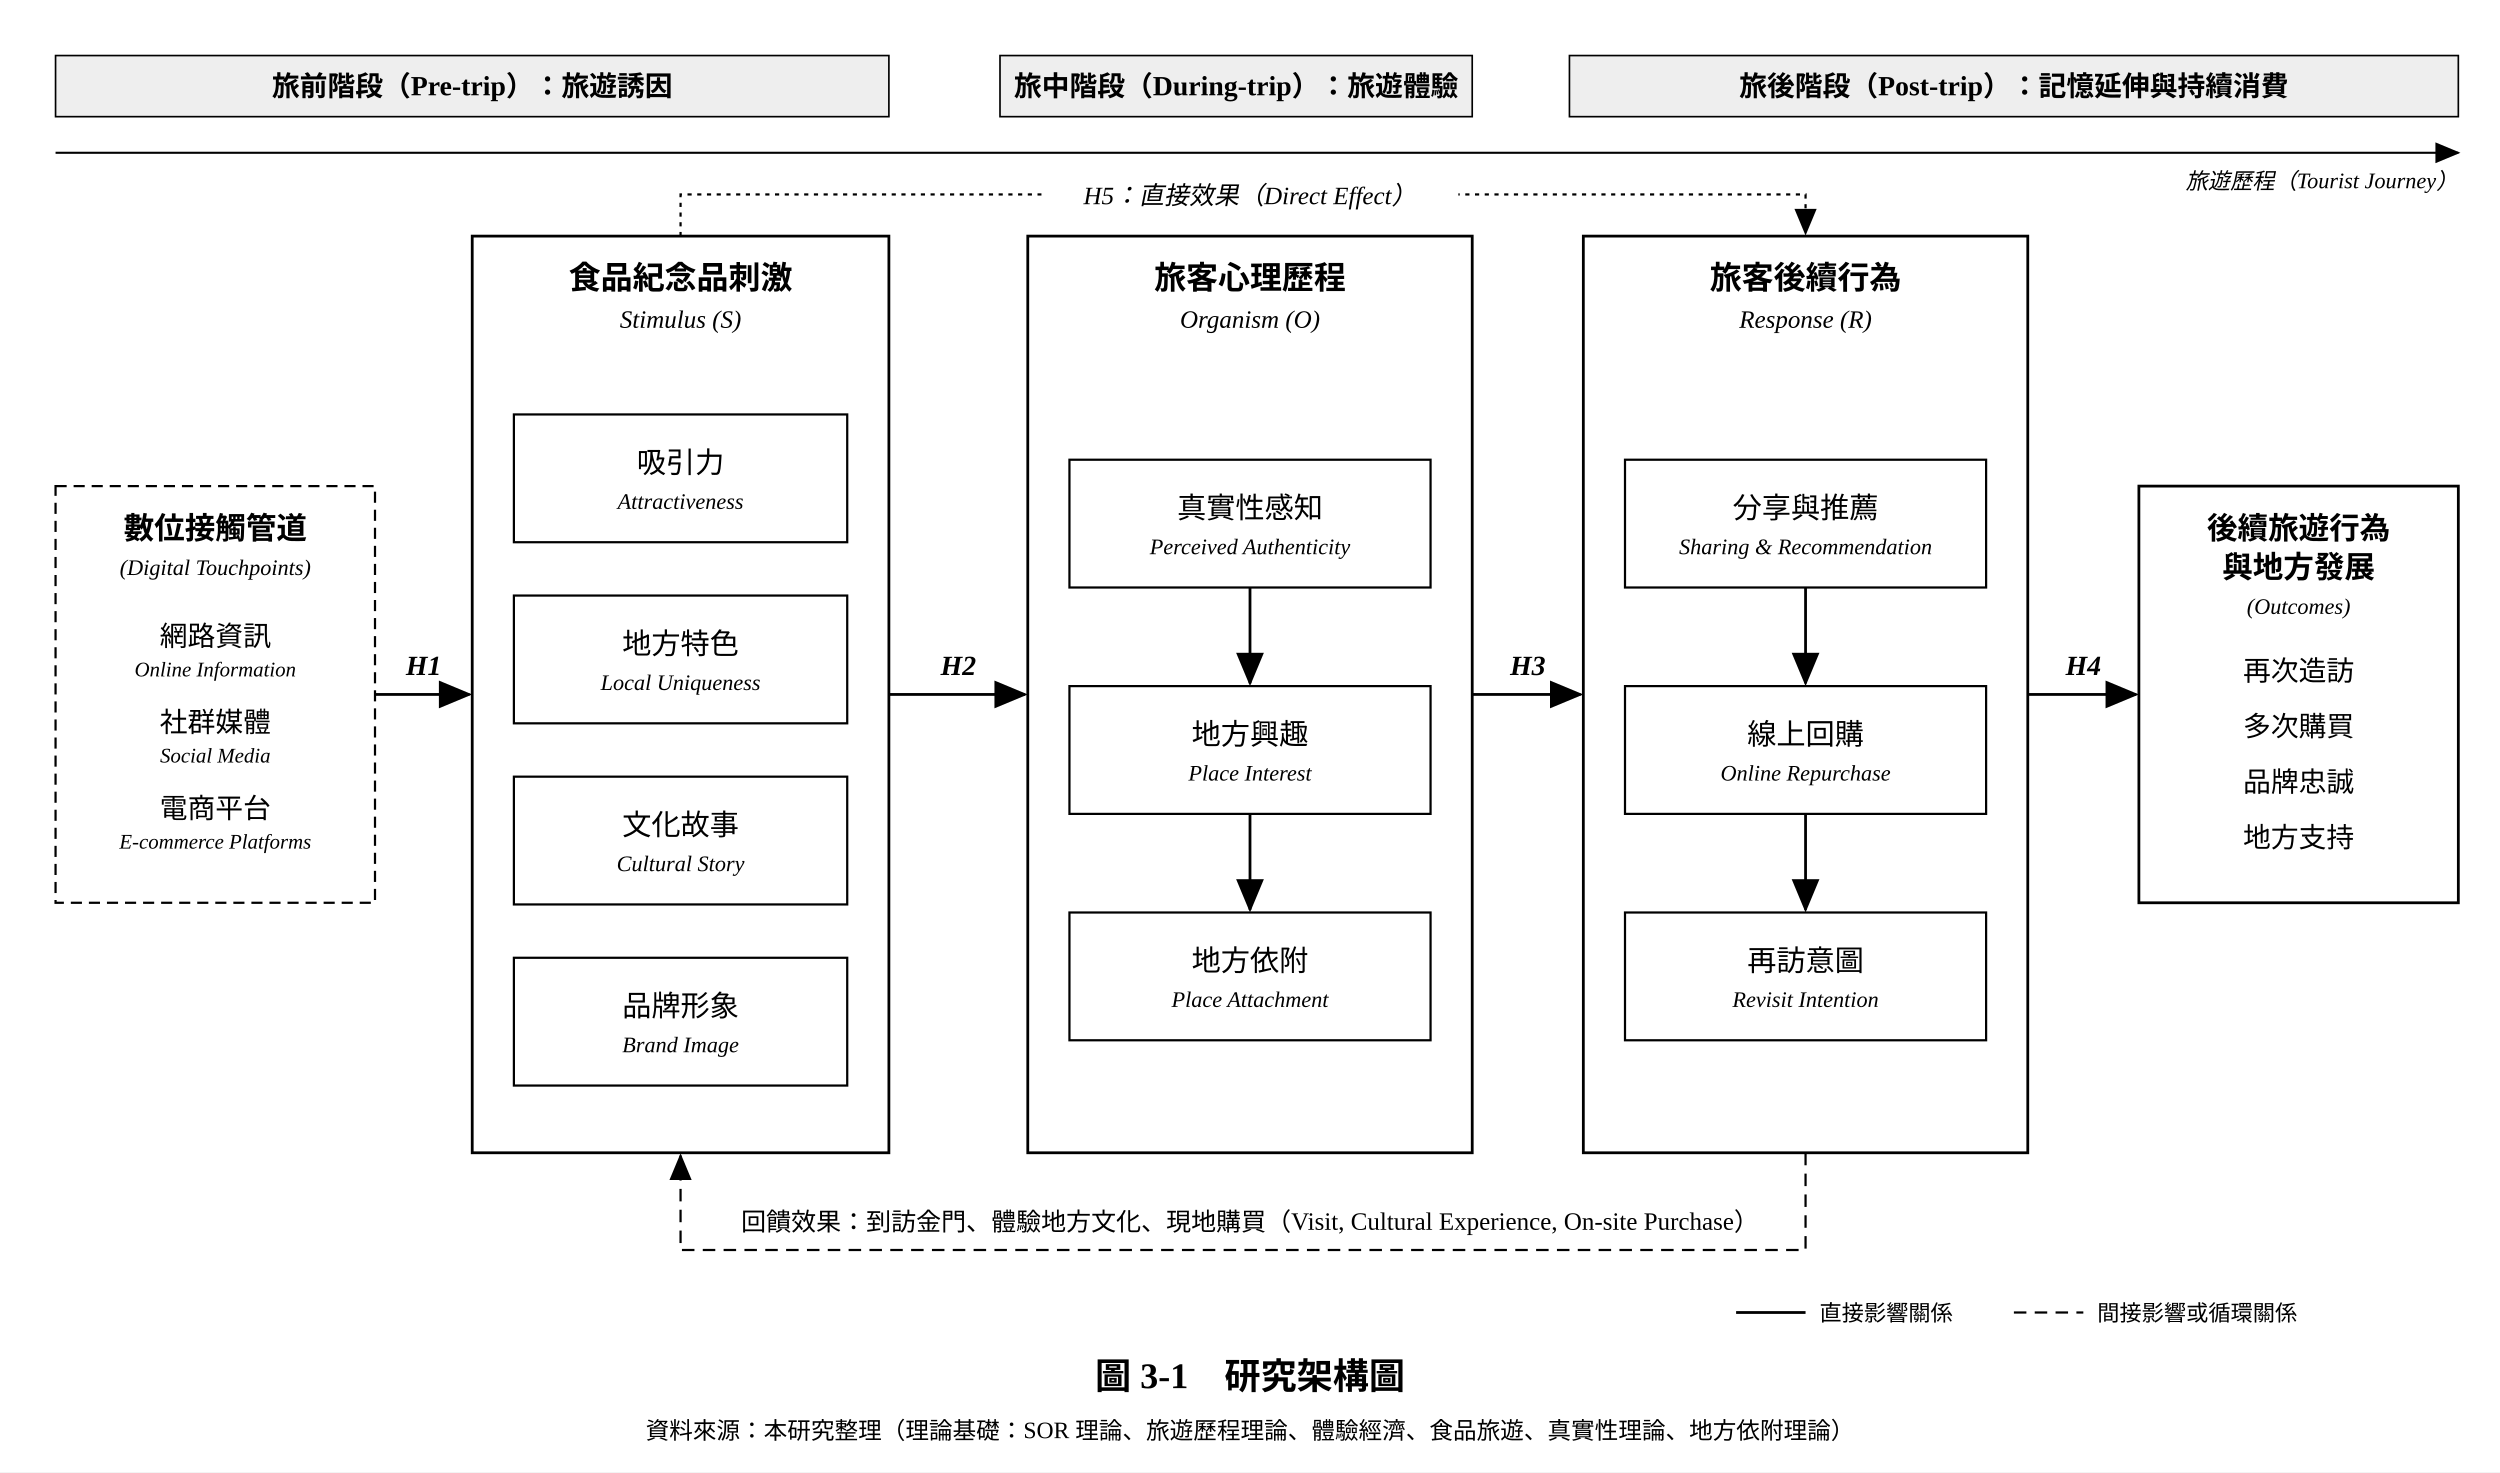
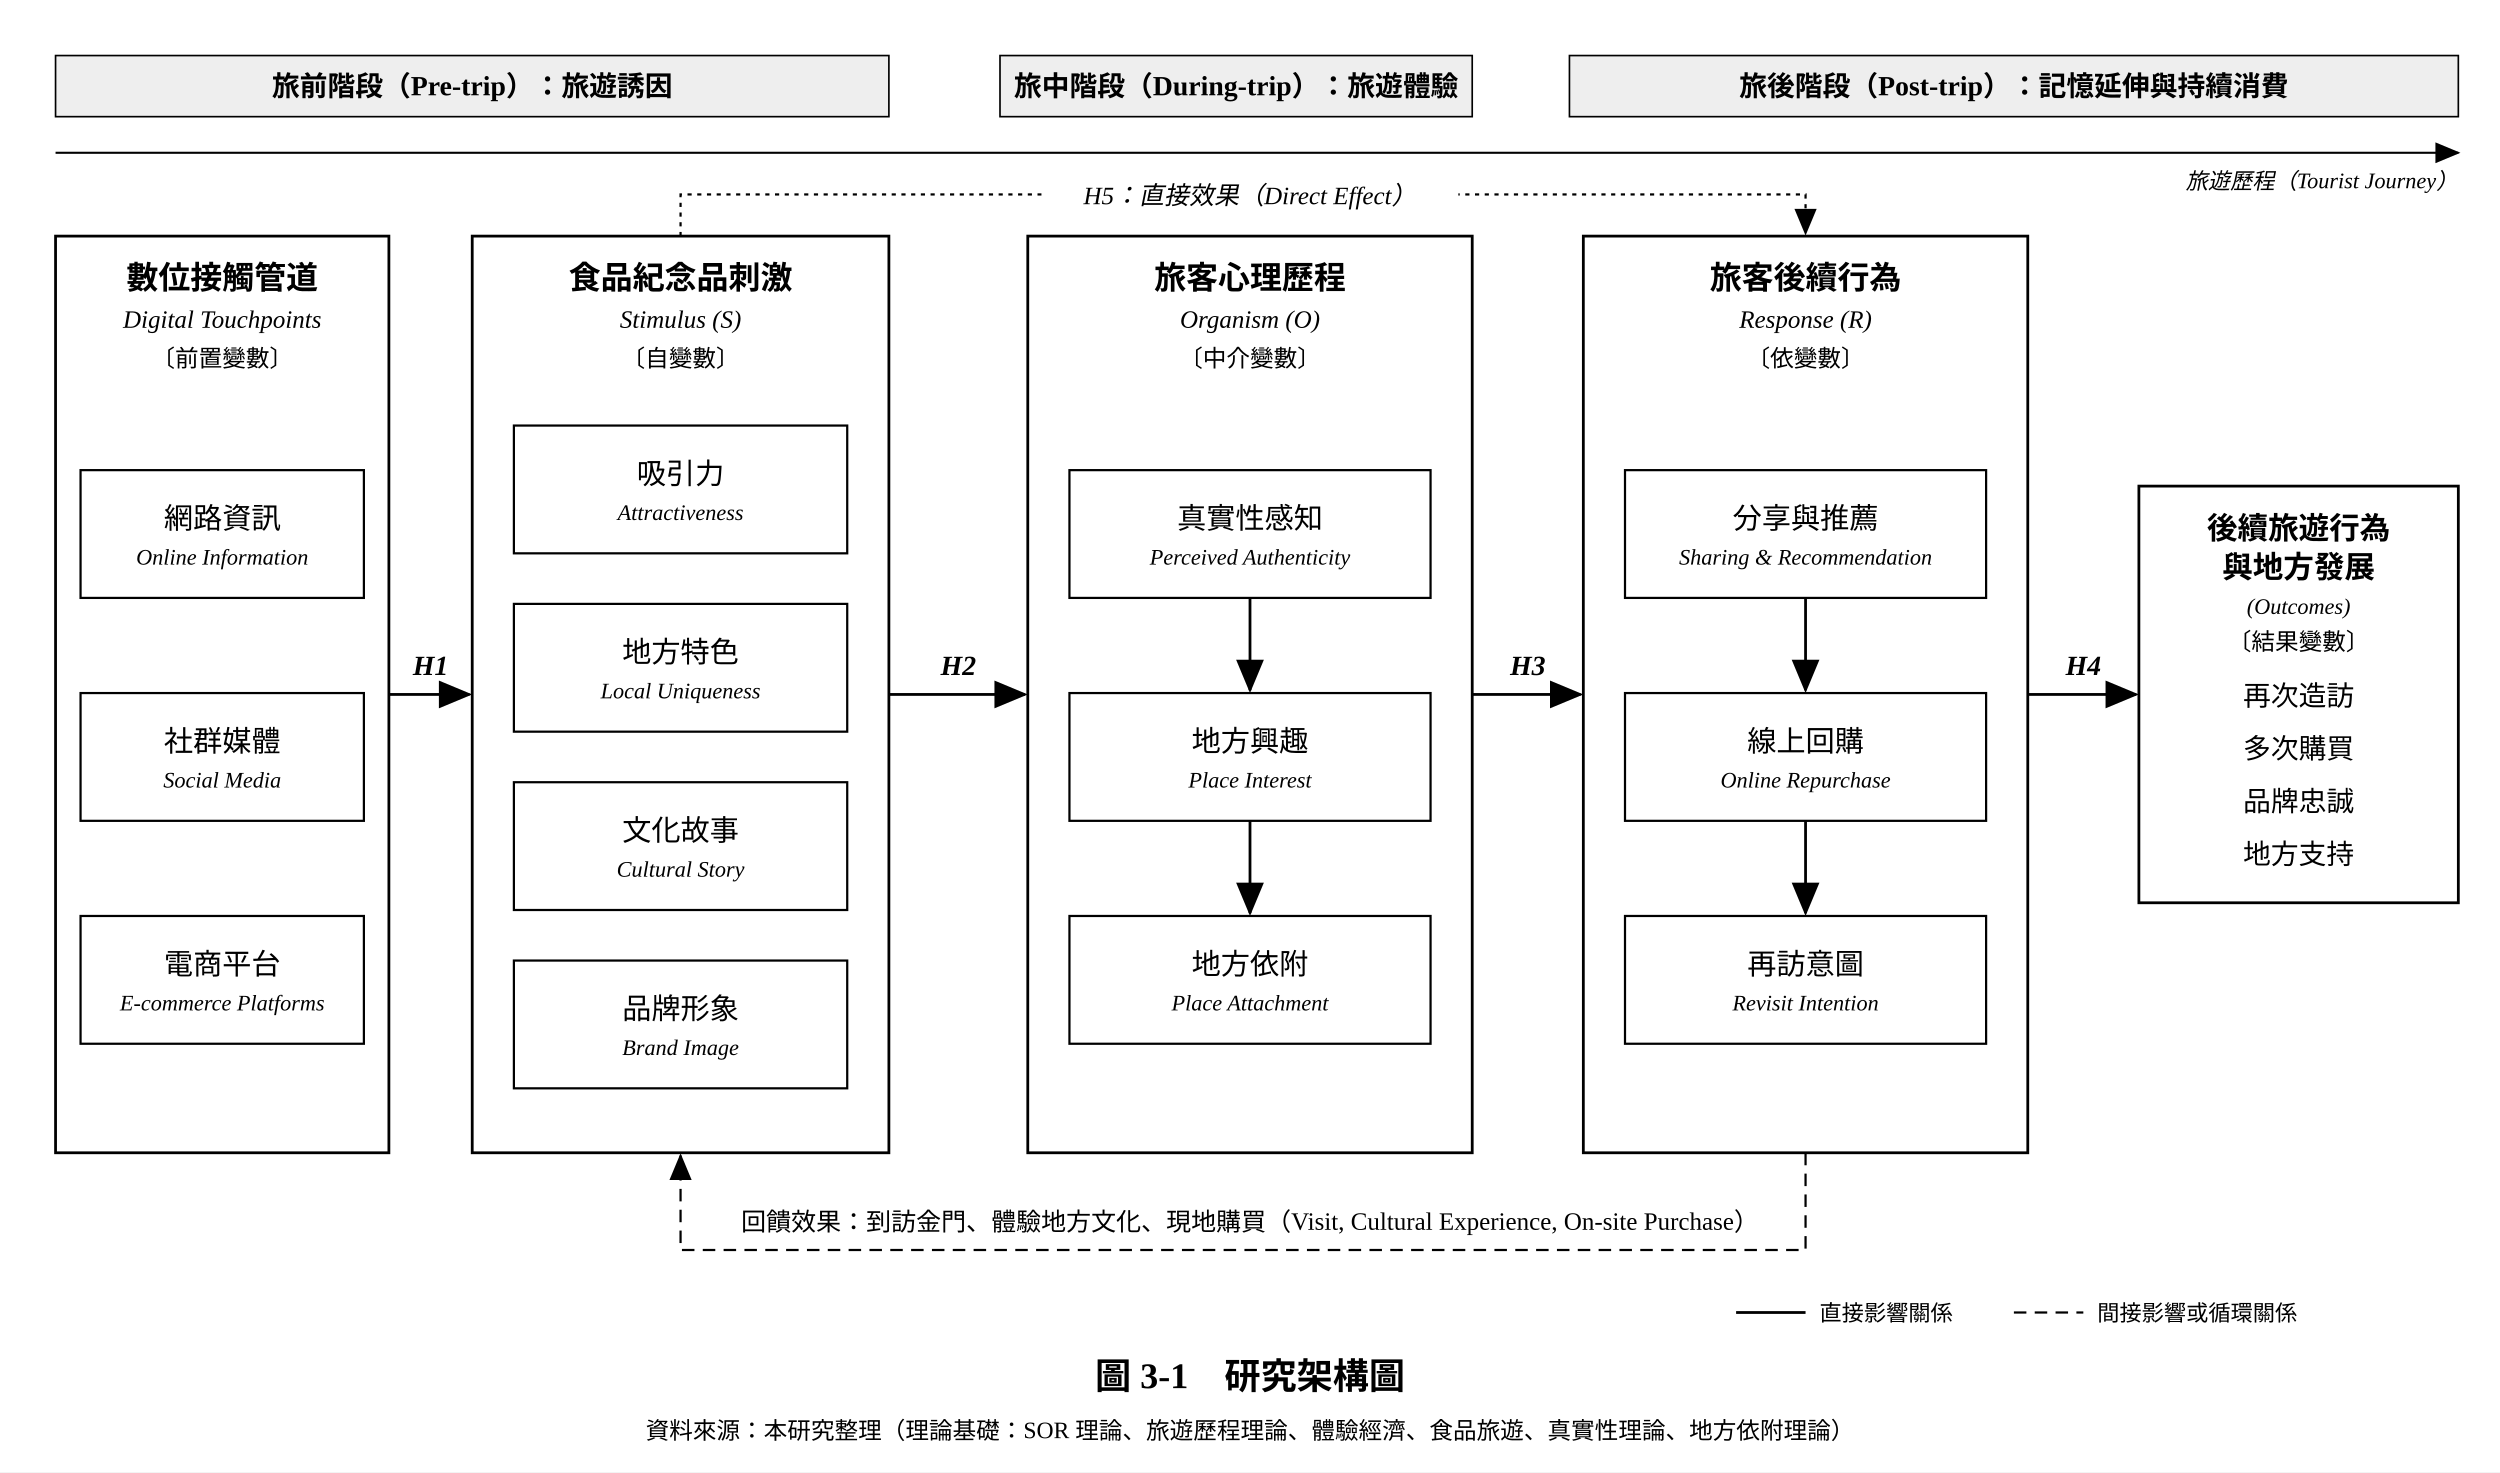
<svg xmlns="http://www.w3.org/2000/svg" width="1800" height="1060" viewBox="0 0 1800 1060" font-family="'Times New Roman','Liberation Serif','WenQuanYi Zen Hei',serif">
  <defs>
    <marker id="ah" markerWidth="12" markerHeight="10" refX="11" refY="5" orient="auto">
      <path d="M0,0 L12,5 L0,10 z" fill="#000" />
    </marker>
  </defs>
  <rect width="1800" height="1060" fill="#fff" />
  <rect x="40" y="40" width="600" height="44" fill="#eee" stroke="#000" stroke-width="1.2" />
  <text x="340.0" y="69" font-size="20" font-weight="bold" font-style="normal" text-anchor="middle">旅前階段（Pre-trip）：旅遊誘因</text>
  <rect x="720" y="40" width="340" height="44" fill="#eee" stroke="#000" stroke-width="1.2" />
  <text x="890.0" y="69" font-size="20" font-weight="bold" font-style="normal" text-anchor="middle">旅中階段（During-trip）：旅遊體驗</text>
  <rect x="1130" y="40" width="640" height="44" fill="#eee" stroke="#000" stroke-width="1.2" />
  <text x="1450.0" y="69" font-size="20" font-weight="bold" font-style="normal" text-anchor="middle">旅後階段（Post-trip）：記憶延伸與持續消費</text>
  <line x1="40" y1="110" x2="1770" y2="110" stroke="#000" stroke-width="1.5" marker-end="url(#ah)" />
  <text x="1770" y="136" font-size="16" font-weight="normal" font-style="italic" text-anchor="end">旅遊歷程（Tourist Journey）</text>
-   <rect x="40" y="350" width="230" height="300" fill="#fff" stroke="#000" stroke-width="1.6" stroke-dasharray="8,5" />
-   <text x="155.0" y="388" font-size="22" font-weight="bold" font-style="normal" text-anchor="middle">數位接觸管道</text>
-   <text x="155.0" y="414" font-size="16" font-weight="normal" font-style="italic" text-anchor="middle">(Digital Touchpoints)</text>
-   <text x="155.0" y="465" font-size="20" font-weight="normal" font-style="normal" text-anchor="middle">網路資訊</text>
-   <text x="155.0" y="487" font-size="15" font-weight="normal" font-style="italic" text-anchor="middle">Online Information</text>
-   <text x="155.0" y="527" font-size="20" font-weight="normal" font-style="normal" text-anchor="middle">社群媒體</text>
-   <text x="155.0" y="549" font-size="15" font-weight="normal" font-style="italic" text-anchor="middle">Social Media</text>
-   <text x="155.0" y="589" font-size="20" font-weight="normal" font-style="normal" text-anchor="middle">電商平台</text>
-   <text x="155.0" y="611" font-size="15" font-weight="normal" font-style="italic" text-anchor="middle">E-commerce Platforms</text>
+   <rect x="40" y="170" width="240" height="660" fill="#fff" stroke="#000" stroke-width="2" />
+   <text x="160.0" y="208" font-size="23" font-weight="bold" font-style="normal" text-anchor="middle">數位接觸管道</text>
+   <text x="160.0" y="236" font-size="18" font-weight="normal" font-style="italic" text-anchor="middle">Digital Touchpoints</text>
+   <text x="160.0" y="264" font-size="17" font-weight="normal" font-style="normal" text-anchor="middle">〔前置變數〕</text>
+   <rect x="58" y="338.5" width="204" height="92" fill="#fff" stroke="#000" stroke-width="1.6" />
+   <text x="160.0" y="380.5" font-size="21" font-weight="normal" font-style="normal" text-anchor="middle">網路資訊</text>
+   <text x="160.0" y="406.5" font-size="16" font-weight="normal" font-style="italic" text-anchor="middle">Online Information</text>
+   <rect x="58" y="499.0" width="204" height="92" fill="#fff" stroke="#000" stroke-width="1.6" />
+   <text x="160.0" y="541.0" font-size="21" font-weight="normal" font-style="normal" text-anchor="middle">社群媒體</text>
+   <text x="160.0" y="567.0" font-size="16" font-weight="normal" font-style="italic" text-anchor="middle">Social Media</text>
+   <rect x="58" y="659.5" width="204" height="92" fill="#fff" stroke="#000" stroke-width="1.6" />
+   <text x="160.0" y="701.5" font-size="21" font-weight="normal" font-style="normal" text-anchor="middle">電商平台</text>
+   <text x="160.0" y="727.5" font-size="16" font-weight="normal" font-style="italic" text-anchor="middle">E-commerce Platforms</text>
  <rect x="340" y="170" width="300" height="660" fill="#fff" stroke="#000" stroke-width="2" />
  <text x="490.0" y="208" font-size="23" font-weight="bold" font-style="normal" text-anchor="middle">食品紀念品刺激</text>
  <text x="490.0" y="236" font-size="18" font-weight="normal" font-style="italic" text-anchor="middle">Stimulus (S)</text>
-   <rect x="370" y="298.4" width="240" height="92" fill="#fff" stroke="#000" stroke-width="1.6" />
-   <text x="490.0" y="340.4" font-size="21" font-weight="normal" font-style="normal" text-anchor="middle">吸引力</text>
-   <text x="490.0" y="366.4" font-size="16" font-weight="normal" font-style="italic" text-anchor="middle">Attractiveness</text>
-   <rect x="370" y="428.8" width="240" height="92" fill="#fff" stroke="#000" stroke-width="1.6" />
-   <text x="490.0" y="470.8" font-size="21" font-weight="normal" font-style="normal" text-anchor="middle">地方特色</text>
-   <text x="490.0" y="496.8" font-size="16" font-weight="normal" font-style="italic" text-anchor="middle">Local Uniqueness</text>
-   <rect x="370" y="559.2" width="240" height="92" fill="#fff" stroke="#000" stroke-width="1.6" />
-   <text x="490.0" y="601.2" font-size="21" font-weight="normal" font-style="normal" text-anchor="middle">文化故事</text>
-   <text x="490.0" y="627.2" font-size="16" font-weight="normal" font-style="italic" text-anchor="middle">Cultural Story</text>
-   <rect x="370" y="689.6" width="240" height="92" fill="#fff" stroke="#000" stroke-width="1.6" />
-   <text x="490.0" y="731.6" font-size="21" font-weight="normal" font-style="normal" text-anchor="middle">品牌形象</text>
-   <text x="490.0" y="757.6" font-size="16" font-weight="normal" font-style="italic" text-anchor="middle">Brand Image</text>
+   <text x="490.0" y="264" font-size="17" font-weight="normal" font-style="normal" text-anchor="middle">〔自變數〕</text>
+   <rect x="370" y="306.4" width="240" height="92" fill="#fff" stroke="#000" stroke-width="1.6" />
+   <text x="490.0" y="348.4" font-size="21" font-weight="normal" font-style="normal" text-anchor="middle">吸引力</text>
+   <text x="490.0" y="374.4" font-size="16" font-weight="normal" font-style="italic" text-anchor="middle">Attractiveness</text>
+   <rect x="370" y="434.8" width="240" height="92" fill="#fff" stroke="#000" stroke-width="1.6" />
+   <text x="490.0" y="476.8" font-size="21" font-weight="normal" font-style="normal" text-anchor="middle">地方特色</text>
+   <text x="490.0" y="502.8" font-size="16" font-weight="normal" font-style="italic" text-anchor="middle">Local Uniqueness</text>
+   <rect x="370" y="563.2" width="240" height="92" fill="#fff" stroke="#000" stroke-width="1.6" />
+   <text x="490.0" y="605.2" font-size="21" font-weight="normal" font-style="normal" text-anchor="middle">文化故事</text>
+   <text x="490.0" y="631.2" font-size="16" font-weight="normal" font-style="italic" text-anchor="middle">Cultural Story</text>
+   <rect x="370" y="691.6" width="240" height="92" fill="#fff" stroke="#000" stroke-width="1.6" />
+   <text x="490.0" y="733.6" font-size="21" font-weight="normal" font-style="normal" text-anchor="middle">品牌形象</text>
+   <text x="490.0" y="759.6" font-size="16" font-weight="normal" font-style="italic" text-anchor="middle">Brand Image</text>
  <rect x="740" y="170" width="320" height="660" fill="#fff" stroke="#000" stroke-width="2" />
  <text x="900.0" y="208" font-size="23" font-weight="bold" font-style="normal" text-anchor="middle">旅客心理歷程</text>
  <text x="900.0" y="236" font-size="18" font-weight="normal" font-style="italic" text-anchor="middle">Organism (O)</text>
-   <rect x="770" y="331.0" width="260" height="92" fill="#fff" stroke="#000" stroke-width="1.6" />
-   <text x="900.0" y="373.0" font-size="21" font-weight="normal" font-style="normal" text-anchor="middle">真實性感知</text>
-   <text x="900.0" y="399.0" font-size="16" font-weight="normal" font-style="italic" text-anchor="middle">Perceived Authenticity</text>
-   <rect x="770" y="494.0" width="260" height="92" fill="#fff" stroke="#000" stroke-width="1.6" />
-   <text x="900.0" y="536.0" font-size="21" font-weight="normal" font-style="normal" text-anchor="middle">地方興趣</text>
-   <text x="900.0" y="562.0" font-size="16" font-weight="normal" font-style="italic" text-anchor="middle">Place Interest</text>
-   <rect x="770" y="657.0" width="260" height="92" fill="#fff" stroke="#000" stroke-width="1.6" />
-   <text x="900.0" y="699.0" font-size="21" font-weight="normal" font-style="normal" text-anchor="middle">地方依附</text>
-   <text x="900.0" y="725.0" font-size="16" font-weight="normal" font-style="italic" text-anchor="middle">Place Attachment</text>
-   <line x1="900.0" y1="423.0" x2="900.0" y2="492.0" stroke="#000" stroke-width="2" marker-end="url(#ah)" />
-   <line x1="900.0" y1="586.0" x2="900.0" y2="655.0" stroke="#000" stroke-width="2" marker-end="url(#ah)" />
+   <text x="900.0" y="264" font-size="17" font-weight="normal" font-style="normal" text-anchor="middle">〔中介變數〕</text>
+   <rect x="770" y="338.5" width="260" height="92" fill="#fff" stroke="#000" stroke-width="1.6" />
+   <text x="900.0" y="380.5" font-size="21" font-weight="normal" font-style="normal" text-anchor="middle">真實性感知</text>
+   <text x="900.0" y="406.5" font-size="16" font-weight="normal" font-style="italic" text-anchor="middle">Perceived Authenticity</text>
+   <rect x="770" y="499.0" width="260" height="92" fill="#fff" stroke="#000" stroke-width="1.6" />
+   <text x="900.0" y="541.0" font-size="21" font-weight="normal" font-style="normal" text-anchor="middle">地方興趣</text>
+   <text x="900.0" y="567.0" font-size="16" font-weight="normal" font-style="italic" text-anchor="middle">Place Interest</text>
+   <rect x="770" y="659.5" width="260" height="92" fill="#fff" stroke="#000" stroke-width="1.6" />
+   <text x="900.0" y="701.5" font-size="21" font-weight="normal" font-style="normal" text-anchor="middle">地方依附</text>
+   <text x="900.0" y="727.5" font-size="16" font-weight="normal" font-style="italic" text-anchor="middle">Place Attachment</text>
+   <line x1="900.0" y1="430.5" x2="900.0" y2="497.0" stroke="#000" stroke-width="2" marker-end="url(#ah)" />
+   <line x1="900.0" y1="591.0" x2="900.0" y2="657.5" stroke="#000" stroke-width="2" marker-end="url(#ah)" />
  <rect x="1140" y="170" width="320" height="660" fill="#fff" stroke="#000" stroke-width="2" />
  <text x="1300.0" y="208" font-size="23" font-weight="bold" font-style="normal" text-anchor="middle">旅客後續行為</text>
  <text x="1300.0" y="236" font-size="18" font-weight="normal" font-style="italic" text-anchor="middle">Response (R)</text>
-   <rect x="1170" y="331.0" width="260" height="92" fill="#fff" stroke="#000" stroke-width="1.6" />
-   <text x="1300.0" y="373.0" font-size="21" font-weight="normal" font-style="normal" text-anchor="middle">分享與推薦</text>
-   <text x="1300.0" y="399.0" font-size="16" font-weight="normal" font-style="italic" text-anchor="middle">Sharing &amp; Recommendation</text>
-   <rect x="1170" y="494.0" width="260" height="92" fill="#fff" stroke="#000" stroke-width="1.6" />
-   <text x="1300.0" y="536.0" font-size="21" font-weight="normal" font-style="normal" text-anchor="middle">線上回購</text>
-   <text x="1300.0" y="562.0" font-size="16" font-weight="normal" font-style="italic" text-anchor="middle">Online Repurchase</text>
-   <rect x="1170" y="657.0" width="260" height="92" fill="#fff" stroke="#000" stroke-width="1.6" />
-   <text x="1300.0" y="699.0" font-size="21" font-weight="normal" font-style="normal" text-anchor="middle">再訪意圖</text>
-   <text x="1300.0" y="725.0" font-size="16" font-weight="normal" font-style="italic" text-anchor="middle">Revisit Intention</text>
-   <line x1="1300.0" y1="423.0" x2="1300.0" y2="492.0" stroke="#000" stroke-width="2" marker-end="url(#ah)" />
-   <line x1="1300.0" y1="586.0" x2="1300.0" y2="655.0" stroke="#000" stroke-width="2" marker-end="url(#ah)" />
+   <text x="1300.0" y="264" font-size="17" font-weight="normal" font-style="normal" text-anchor="middle">〔依變數〕</text>
+   <rect x="1170" y="338.5" width="260" height="92" fill="#fff" stroke="#000" stroke-width="1.6" />
+   <text x="1300.0" y="380.5" font-size="21" font-weight="normal" font-style="normal" text-anchor="middle">分享與推薦</text>
+   <text x="1300.0" y="406.5" font-size="16" font-weight="normal" font-style="italic" text-anchor="middle">Sharing &amp; Recommendation</text>
+   <rect x="1170" y="499.0" width="260" height="92" fill="#fff" stroke="#000" stroke-width="1.6" />
+   <text x="1300.0" y="541.0" font-size="21" font-weight="normal" font-style="normal" text-anchor="middle">線上回購</text>
+   <text x="1300.0" y="567.0" font-size="16" font-weight="normal" font-style="italic" text-anchor="middle">Online Repurchase</text>
+   <rect x="1170" y="659.5" width="260" height="92" fill="#fff" stroke="#000" stroke-width="1.6" />
+   <text x="1300.0" y="701.5" font-size="21" font-weight="normal" font-style="normal" text-anchor="middle">再訪意圖</text>
+   <text x="1300.0" y="727.5" font-size="16" font-weight="normal" font-style="italic" text-anchor="middle">Revisit Intention</text>
+   <line x1="1300.0" y1="430.5" x2="1300.0" y2="497.0" stroke="#000" stroke-width="2" marker-end="url(#ah)" />
+   <line x1="1300.0" y1="591.0" x2="1300.0" y2="657.5" stroke="#000" stroke-width="2" marker-end="url(#ah)" />
  <rect x="1540" y="350" width="230" height="300" fill="#fff" stroke="#000" stroke-width="2" />
  <text x="1655.0" y="388" font-size="22" font-weight="bold" font-style="normal" text-anchor="middle">後續旅遊行為</text>
  <text x="1655.0" y="416" font-size="22" font-weight="bold" font-style="normal" text-anchor="middle">與地方發展</text>
  <text x="1655.0" y="442" font-size="16" font-weight="normal" font-style="italic" text-anchor="middle">(Outcomes)</text>
-   <text x="1655.0" y="490" font-size="20" font-weight="normal" font-style="normal" text-anchor="middle">再次造訪</text>
-   <text x="1655.0" y="530" font-size="20" font-weight="normal" font-style="normal" text-anchor="middle">多次購買</text>
-   <text x="1655.0" y="570" font-size="20" font-weight="normal" font-style="normal" text-anchor="middle">品牌忠誠</text>
-   <text x="1655.0" y="610" font-size="20" font-weight="normal" font-style="normal" text-anchor="middle">地方支持</text>
-   <line x1="270" y1="500.0" x2="338" y2="500.0" stroke="#000" stroke-width="2" marker-end="url(#ah)" />
-   <text x="305.0" y="486.0" font-size="20" font-weight="bold" font-style="italic" text-anchor="middle">H1</text>
+   <text x="1655.0" y="468" font-size="17" font-weight="normal" font-style="normal" text-anchor="middle">〔結果變數〕</text>
+   <text x="1655.0" y="508" font-size="20" font-weight="normal" font-style="normal" text-anchor="middle">再次造訪</text>
+   <text x="1655.0" y="546" font-size="20" font-weight="normal" font-style="normal" text-anchor="middle">多次購買</text>
+   <text x="1655.0" y="584" font-size="20" font-weight="normal" font-style="normal" text-anchor="middle">品牌忠誠</text>
+   <text x="1655.0" y="622" font-size="20" font-weight="normal" font-style="normal" text-anchor="middle">地方支持</text>
+   <line x1="280" y1="500.0" x2="338" y2="500.0" stroke="#000" stroke-width="2" marker-end="url(#ah)" />
+   <text x="310.0" y="486.0" font-size="20" font-weight="bold" font-style="italic" text-anchor="middle">H1</text>
  <line x1="640" y1="500.0" x2="738" y2="500.0" stroke="#000" stroke-width="2" marker-end="url(#ah)" />
  <text x="690.0" y="486.0" font-size="20" font-weight="bold" font-style="italic" text-anchor="middle">H2</text>
  <line x1="1060" y1="500.0" x2="1138" y2="500.0" stroke="#000" stroke-width="2" marker-end="url(#ah)" />
  <text x="1100.0" y="486.0" font-size="20" font-weight="bold" font-style="italic" text-anchor="middle">H3</text>
  <line x1="1460" y1="500.0" x2="1538" y2="500.0" stroke="#000" stroke-width="2" marker-end="url(#ah)" />
  <text x="1500.0" y="486.0" font-size="20" font-weight="bold" font-style="italic" text-anchor="middle">H4</text>
  <path d="M490.0,170 L490.0,140 L1300.0,140 L1300.0,168" fill="none" stroke="#000" stroke-width="1.6" stroke-dasharray="3,4" marker-end="url(#ah)" />
  <rect x="750.0" y="126" width="300" height="28" fill="#fff" />
  <text x="900.0" y="147" font-size="18" font-weight="normal" font-style="italic" text-anchor="middle">H5：直接效果（Direct Effect）</text>
  <path d="M1300.0,830 L1300.0,900 L490.0,900 L490.0,832" fill="none" stroke="#000" stroke-width="1.6" stroke-dasharray="9,6" marker-end="url(#ah)" />
  <text x="900.0" y="886" font-size="18" font-weight="normal" font-style="normal" text-anchor="middle">回饋效果：到訪金門、體驗地方文化、現地購買（Visit, Cultural Experience, On-site Purchase）</text>
  <line x1="1250" y1="945" x2="1300" y2="945" stroke="#000" stroke-width="2" />
  <text x="1310" y="951" font-size="16" font-weight="normal" font-style="normal" text-anchor="start">直接影響關係</text>
  <line x1="1450" y1="945" x2="1500" y2="945" stroke="#000" stroke-width="1.6" stroke-dasharray="9,6" />
  <text x="1510" y="951" font-size="16" font-weight="normal" font-style="normal" text-anchor="start">間接影響或循環關係</text>
  <text x="900.0" y="1000" font-size="26" font-weight="bold" font-style="normal" text-anchor="middle">圖 3-1　研究架構圖</text>
  <text x="900.0" y="1036" font-size="17" font-weight="normal" font-style="normal" text-anchor="middle">資料來源：本研究整理（理論基礎：SOR 理論、旅遊歷程理論、體驗經濟、食品旅遊、真實性理論、地方依附理論）</text>
</svg>
